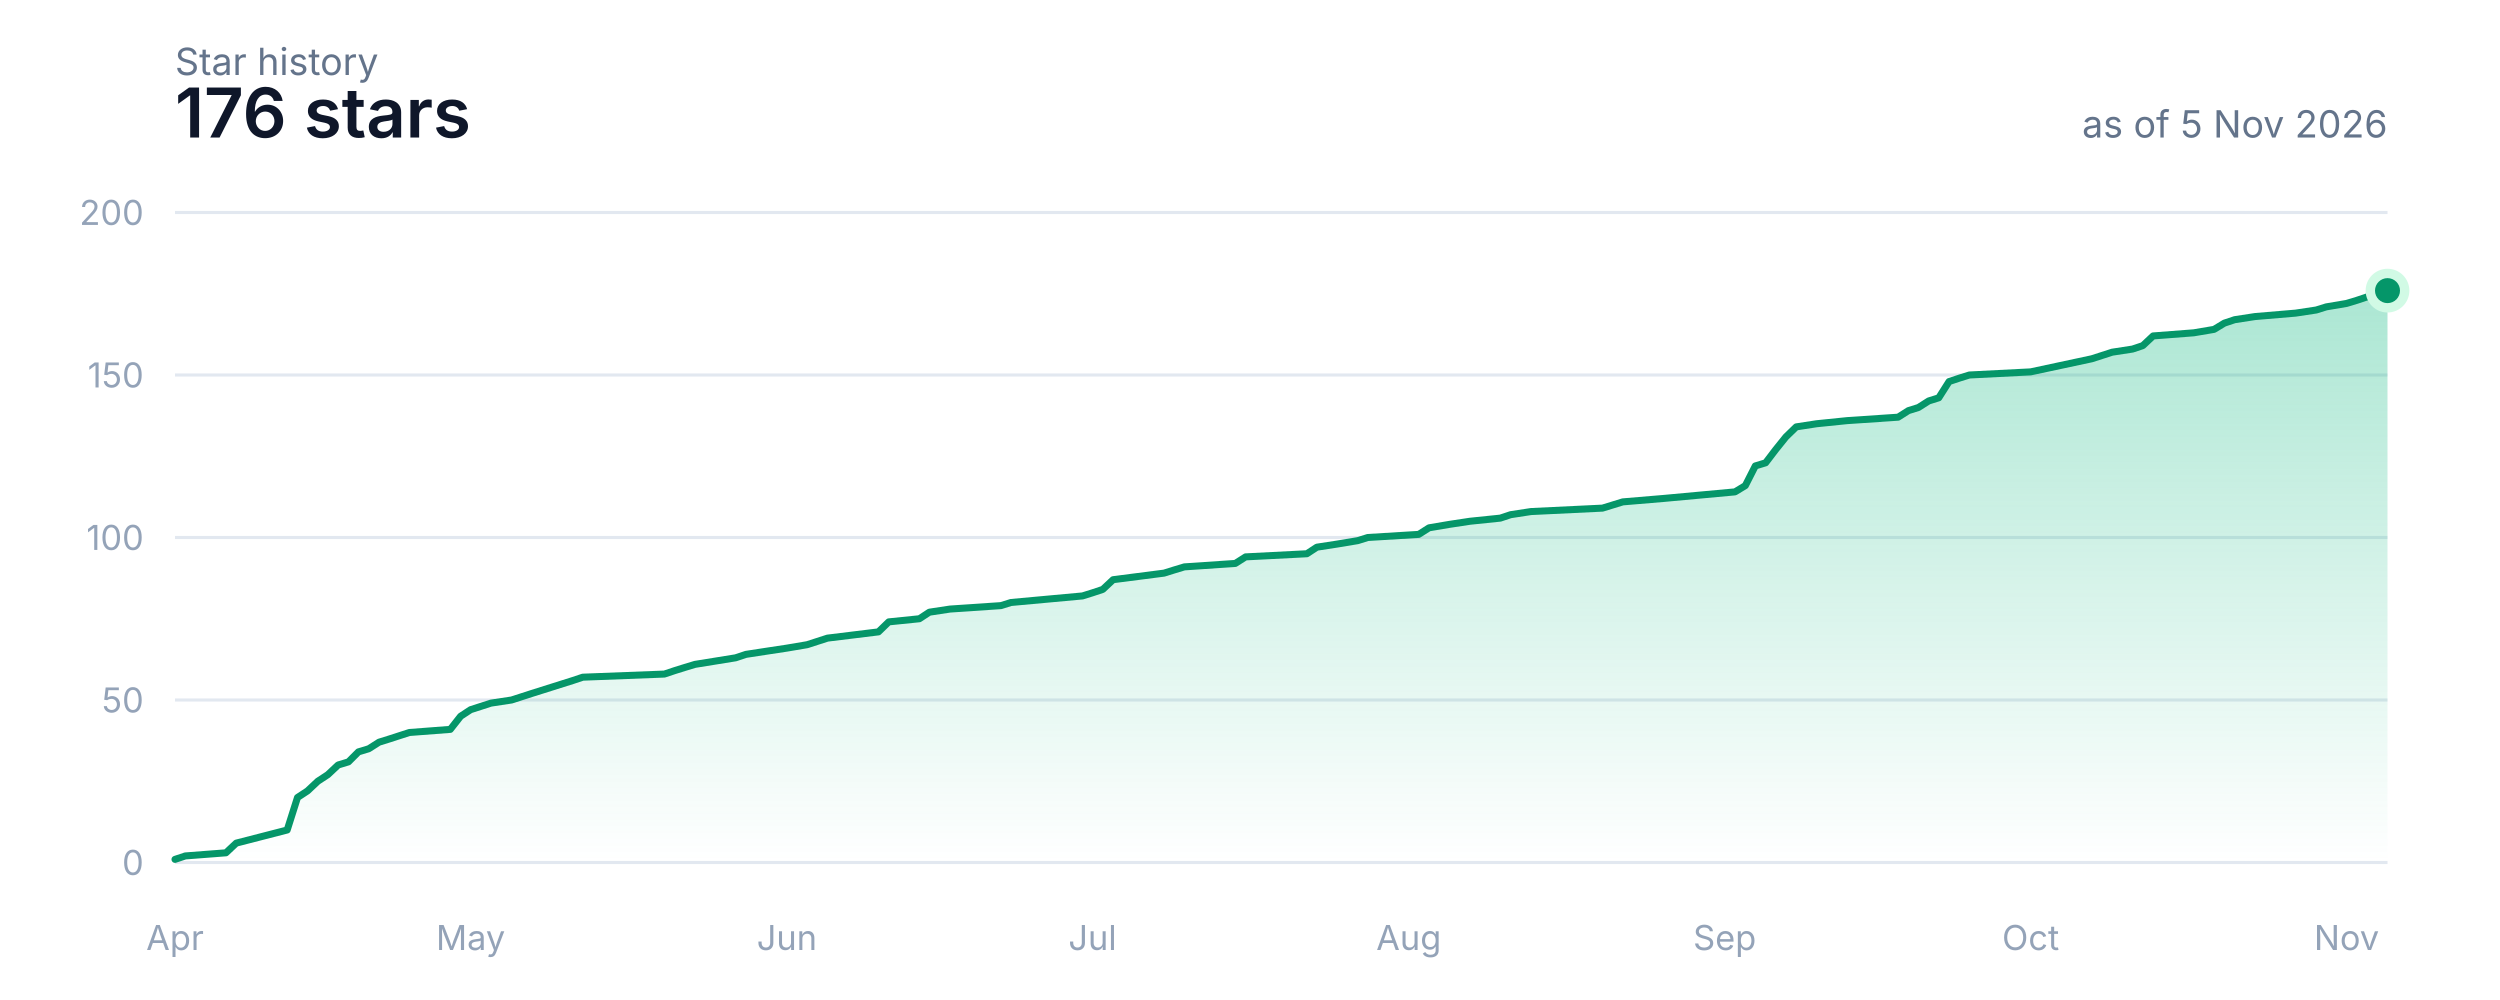
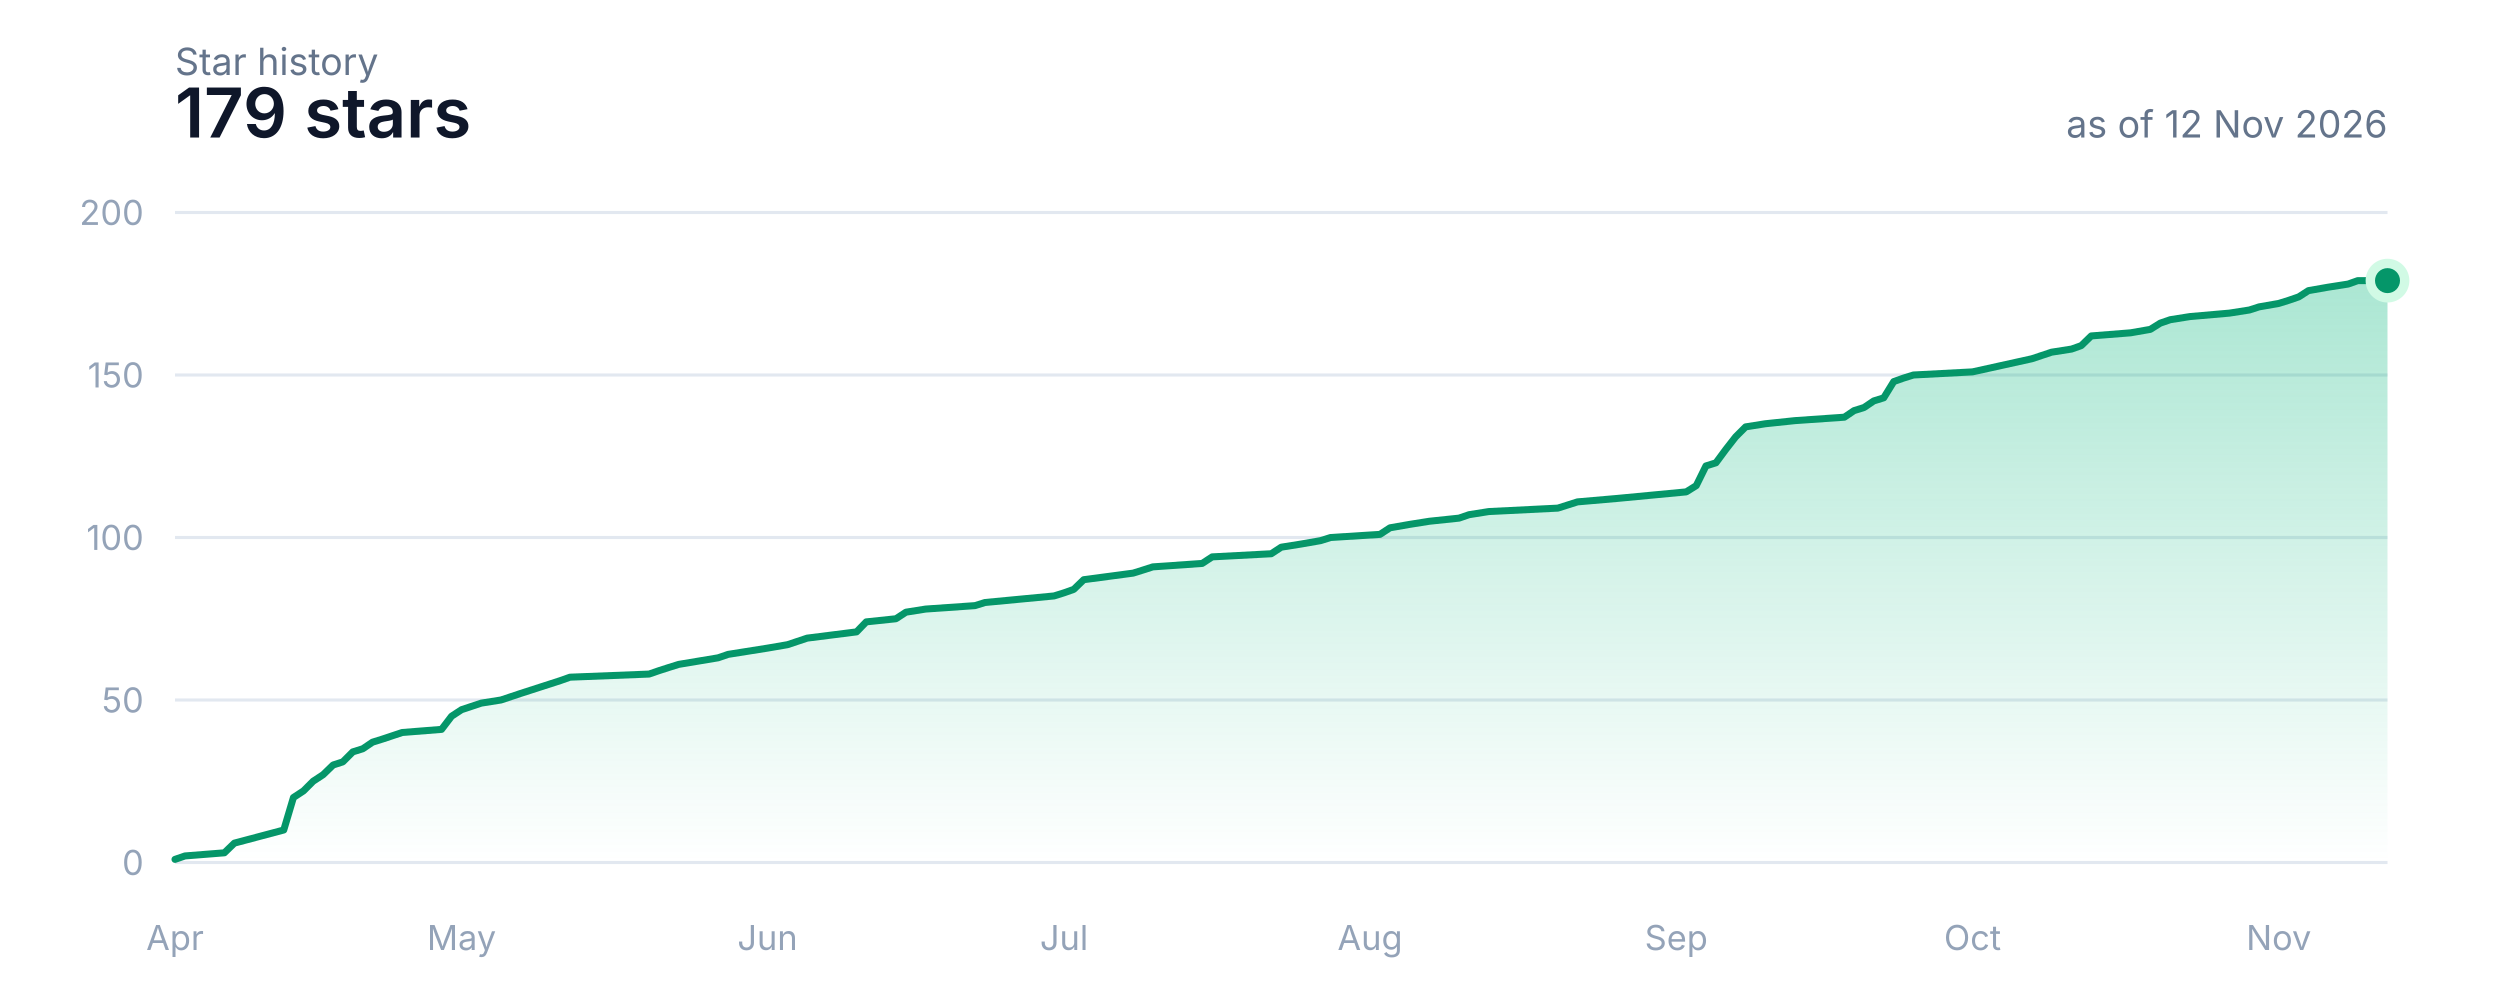
- <svg xmlns="http://www.w3.org/2000/svg" width="800" height="320" viewBox="0 0 800 320" role="img" aria-label="OpenSRE GitHub star history, 176 stars as of 2026-11-05">
+ <svg xmlns="http://www.w3.org/2000/svg" width="800" height="320" viewBox="0 0 800 320" role="img" aria-label="OpenSRE GitHub star history, 179 stars as of 2026-11-12">
  <rect width="100%" height="100%" fill="#ffffff" />
  <text x="56" y="24" fill="#64748b" font-family="ui-sans-serif, system-ui, -apple-system, sans-serif" font-size="12">Star history</text>
-   <text x="56" y="44" fill="#0f172a" font-family="ui-sans-serif, system-ui, -apple-system, sans-serif" font-size="22" font-weight="600">176 stars</text>
-   <text x="764" y="44" fill="#64748b" font-family="ui-sans-serif, system-ui, -apple-system, sans-serif" font-size="12" text-anchor="end">as of 5 Nov 2026</text>
+   <text x="56" y="44" fill="#0f172a" font-family="ui-sans-serif, system-ui, -apple-system, sans-serif" font-size="22" font-weight="600">179 stars</text>
+   <text x="764" y="44" fill="#64748b" font-family="ui-sans-serif, system-ui, -apple-system, sans-serif" font-size="12" text-anchor="end">as of 12 Nov 2026</text>
  <g font-family="ui-sans-serif, system-ui, -apple-system, sans-serif">
    <line x1="56" y1="276.0" x2="764" y2="276.0" stroke="#e2e8f0" stroke-width="1" />
    <text x="46" y="276.0" fill="#94a3b8" font-size="11" text-anchor="end" dominant-baseline="middle">0</text>
    <line x1="56" y1="224.0" x2="764" y2="224.0" stroke="#e2e8f0" stroke-width="1" />
    <text x="46" y="224.0" fill="#94a3b8" font-size="11" text-anchor="end" dominant-baseline="middle">50</text>
    <line x1="56" y1="172.0" x2="764" y2="172.0" stroke="#e2e8f0" stroke-width="1" />
    <text x="46" y="172.0" fill="#94a3b8" font-size="11" text-anchor="end" dominant-baseline="middle">100</text>
    <line x1="56" y1="120.0" x2="764" y2="120.0" stroke="#e2e8f0" stroke-width="1" />
    <text x="46" y="120.0" fill="#94a3b8" font-size="11" text-anchor="end" dominant-baseline="middle">150</text>
    <line x1="56" y1="68.0" x2="764" y2="68.0" stroke="#e2e8f0" stroke-width="1" />
    <text x="46" y="68.0" fill="#94a3b8" font-size="11" text-anchor="end" dominant-baseline="middle">200</text>
    <text x="56.0" y="304" fill="#94a3b8" font-size="11" text-anchor="middle">Apr</text>
-     <text x="150.6" y="304" fill="#94a3b8" font-size="11" text-anchor="middle">May</text>
-     <text x="251.8" y="304" fill="#94a3b8" font-size="11" text-anchor="middle">Jun</text>
-     <text x="349.6" y="304" fill="#94a3b8" font-size="11" text-anchor="middle">Jul</text>
-     <text x="450.8" y="304" fill="#94a3b8" font-size="11" text-anchor="middle">Aug</text>
-     <text x="551.9" y="304" fill="#94a3b8" font-size="11" text-anchor="middle">Sep</text>
-     <text x="649.8" y="304" fill="#94a3b8" font-size="11" text-anchor="middle">Oct</text>
-     <text x="750.9" y="304" fill="#94a3b8" font-size="11" text-anchor="middle">Nov</text>
+     <text x="147.7" y="304" fill="#94a3b8" font-size="11" text-anchor="middle">May</text>
+     <text x="245.6" y="304" fill="#94a3b8" font-size="11" text-anchor="middle">Jun</text>
+     <text x="340.5" y="304" fill="#94a3b8" font-size="11" text-anchor="middle">Jul</text>
+     <text x="438.4" y="304" fill="#94a3b8" font-size="11" text-anchor="middle">Aug</text>
+     <text x="536.4" y="304" fill="#94a3b8" font-size="11" text-anchor="middle">Sep</text>
+     <text x="631.2" y="304" fill="#94a3b8" font-size="11" text-anchor="middle">Oct</text>
+     <text x="729.2" y="304" fill="#94a3b8" font-size="11" text-anchor="middle">Nov</text>
  </g>
  <defs>
    <linearGradient id="fill-light" x1="0" y1="0" x2="0" y2="1">
      <stop offset="0%" stop-color="#10b981" stop-opacity="0.35" />
      <stop offset="100%" stop-color="#10b981" stop-opacity="0" />
    </linearGradient>
  </defs>
-   <path d="M56.0,275.0 L59.3,273.9 L72.3,272.9 L75.6,269.8 L91.9,265.6 L95.2,255.2 L98.4,253.1 L101.7,250.0 L104.9,247.9 L108.2,244.8 L111.5,243.8 L114.7,240.6 L118.0,239.6 L121.3,237.5 L124.5,236.5 L131.0,234.4 L144.1,233.4 L147.4,229.2 L150.6,227.1 L157.1,225.0 L163.7,224.0 L170.2,221.9 L183.2,217.8 L186.5,216.7 L212.6,215.7 L215.9,214.6 L219.1,213.6 L222.4,212.6 L235.4,210.5 L238.7,209.4 L245.2,208.4 L251.8,207.4 L258.3,206.3 L264.8,204.2 L281.1,202.2 L284.4,199.0 L294.2,198.0 L297.4,195.9 L304.0,194.9 L320.3,193.8 L323.5,192.8 L346.4,190.7 L349.6,189.7 L352.9,188.6 L356.2,185.5 L372.5,183.4 L375.7,182.4 L379.0,181.4 L395.3,180.3 L398.6,178.2 L418.2,177.2 L421.4,175.1 L427.9,174.1 L434.5,173.0 L437.7,172.0 L454.0,171.0 L457.3,168.9 L463.8,167.8 L470.4,166.8 L480.1,165.8 L483.4,164.7 L489.9,163.7 L512.8,162.6 L519.3,160.6 L532.4,159.5 L555.2,157.4 L558.5,155.4 L561.7,149.1 L565.0,148.1 L568.2,143.9 L571.5,139.8 L574.8,136.6 L581.3,135.6 L591.1,134.6 L607.4,133.5 L610.7,131.4 L613.9,130.4 L617.2,128.3 L620.4,127.3 L623.7,122.1 L627.0,121.0 L630.2,120.0 L649.8,119.0 L669.4,114.8 L675.9,112.7 L682.4,111.7 L685.7,110.6 L689.0,107.5 L702.0,106.5 L708.5,105.4 L711.8,103.4 L715.1,102.3 L721.6,101.3 L734.6,100.2 L741.2,99.2 L744.4,98.2 L750.9,97.1 L754.2,96.1 L757.5,95.0 L760.7,93.0 L764.0,93.0 L764.0,276.0 L56.0,276.0 Z" fill="url(#fill-light)" />
-   <path d="M56.0,275.0 L59.3,273.9 L72.3,272.9 L75.6,269.8 L91.9,265.6 L95.2,255.2 L98.4,253.1 L101.7,250.0 L104.9,247.9 L108.2,244.8 L111.5,243.8 L114.7,240.6 L118.0,239.6 L121.3,237.5 L124.5,236.5 L131.0,234.4 L144.1,233.4 L147.4,229.2 L150.6,227.1 L157.1,225.0 L163.7,224.0 L170.2,221.9 L183.2,217.8 L186.5,216.7 L212.6,215.7 L215.9,214.6 L219.1,213.6 L222.4,212.6 L235.4,210.5 L238.7,209.4 L245.2,208.4 L251.8,207.4 L258.3,206.3 L264.8,204.2 L281.1,202.2 L284.4,199.0 L294.2,198.0 L297.4,195.9 L304.0,194.9 L320.3,193.8 L323.5,192.8 L346.4,190.7 L349.6,189.7 L352.9,188.6 L356.2,185.5 L372.5,183.4 L375.7,182.4 L379.0,181.4 L395.3,180.3 L398.6,178.2 L418.2,177.2 L421.4,175.1 L427.9,174.1 L434.5,173.0 L437.7,172.0 L454.0,171.0 L457.3,168.9 L463.8,167.8 L470.4,166.8 L480.1,165.8 L483.4,164.7 L489.9,163.7 L512.8,162.6 L519.3,160.6 L532.4,159.5 L555.2,157.4 L558.5,155.4 L561.7,149.1 L565.0,148.1 L568.2,143.9 L571.5,139.8 L574.8,136.6 L581.3,135.6 L591.1,134.6 L607.4,133.5 L610.7,131.4 L613.9,130.4 L617.2,128.3 L620.4,127.3 L623.7,122.1 L627.0,121.0 L630.2,120.0 L649.8,119.0 L669.4,114.8 L675.9,112.7 L682.4,111.7 L685.7,110.6 L689.0,107.5 L702.0,106.5 L708.5,105.4 L711.8,103.4 L715.1,102.3 L721.6,101.3 L734.6,100.2 L741.2,99.2 L744.4,98.2 L750.9,97.1 L754.2,96.1 L757.5,95.0 L760.7,93.0 L764.0,93.0" fill="none" stroke="#059669" stroke-width="2.25" stroke-linecap="round" stroke-linejoin="round" />
-   <circle cx="764.0" cy="93.0" r="7" fill="#d1fae5" />
-   <circle cx="764.0" cy="93.0" r="4" fill="#059669" />
+   <path d="M56.0,275.0 L59.2,273.9 L71.8,272.9 L75.0,269.8 L90.8,265.6 L93.9,255.2 L97.1,253.1 L100.2,250.0 L103.4,247.9 L106.6,244.8 L109.7,243.8 L112.9,240.6 L116.1,239.6 L119.2,237.5 L122.4,236.5 L128.7,234.4 L141.3,233.4 L144.5,229.2 L147.7,227.1 L154.0,225.0 L160.3,224.0 L166.6,221.9 L179.3,217.8 L182.4,216.7 L207.7,215.7 L210.9,214.6 L214.0,213.6 L217.2,212.6 L229.8,210.5 L233.0,209.4 L239.3,208.4 L245.6,207.4 L252.0,206.3 L258.3,204.2 L274.1,202.2 L277.2,199.0 L286.7,198.0 L289.9,195.9 L296.2,194.9 L312.0,193.8 L315.2,192.8 L337.3,190.7 L340.5,189.7 L343.6,188.6 L346.8,185.5 L362.6,183.4 L365.8,182.4 L368.9,181.4 L384.7,180.3 L387.9,178.2 L406.8,177.2 L410.0,175.1 L416.3,174.1 L422.6,173.0 L425.8,172.0 L441.6,171.0 L444.8,168.9 L451.1,167.8 L457.4,166.8 L466.9,165.8 L470.1,164.7 L476.4,163.7 L498.5,162.6 L504.8,160.6 L517.5,159.5 L539.6,157.4 L542.8,155.4 L545.9,149.1 L549.1,148.1 L552.2,143.9 L555.4,139.8 L558.6,136.6 L564.9,135.6 L574.4,134.6 L590.2,133.5 L593.3,131.4 L596.5,130.4 L599.6,128.3 L602.8,127.3 L606.0,122.1 L609.1,121.0 L612.3,120.0 L631.2,119.0 L650.2,114.8 L656.5,112.7 L662.9,111.7 L666.0,110.6 L669.2,107.5 L681.8,106.5 L688.1,105.4 L691.3,103.4 L694.5,102.3 L700.8,101.3 L713.4,100.2 L719.8,99.2 L722.9,98.2 L729.2,97.1 L732.4,96.1 L735.6,95.0 L738.7,93.0 L745.0,91.9 L751.4,90.9 L754.5,89.8 L764.0,89.8 L764.0,276.0 L56.0,276.0 Z" fill="url(#fill-light)" />
+   <path d="M56.0,275.0 L59.2,273.9 L71.8,272.9 L75.0,269.8 L90.8,265.6 L93.9,255.2 L97.1,253.1 L100.2,250.0 L103.4,247.9 L106.6,244.8 L109.7,243.8 L112.9,240.6 L116.1,239.6 L119.2,237.5 L122.4,236.5 L128.7,234.4 L141.3,233.4 L144.5,229.2 L147.7,227.1 L154.0,225.0 L160.3,224.0 L166.6,221.9 L179.3,217.8 L182.4,216.7 L207.7,215.7 L210.9,214.6 L214.0,213.6 L217.2,212.6 L229.8,210.5 L233.0,209.4 L239.3,208.4 L245.6,207.4 L252.0,206.3 L258.3,204.2 L274.1,202.2 L277.2,199.0 L286.7,198.0 L289.9,195.9 L296.2,194.9 L312.0,193.8 L315.2,192.8 L337.3,190.7 L340.5,189.7 L343.6,188.6 L346.8,185.5 L362.6,183.4 L365.8,182.4 L368.9,181.4 L384.7,180.3 L387.9,178.2 L406.8,177.2 L410.0,175.1 L416.3,174.1 L422.6,173.0 L425.8,172.0 L441.6,171.0 L444.8,168.9 L451.1,167.8 L457.4,166.8 L466.9,165.8 L470.1,164.7 L476.4,163.7 L498.5,162.6 L504.8,160.6 L517.5,159.5 L539.6,157.4 L542.8,155.4 L545.9,149.1 L549.1,148.1 L552.2,143.9 L555.4,139.8 L558.6,136.6 L564.9,135.6 L574.4,134.6 L590.2,133.5 L593.3,131.4 L596.5,130.4 L599.6,128.3 L602.8,127.3 L606.0,122.1 L609.1,121.0 L612.3,120.0 L631.2,119.0 L650.2,114.8 L656.5,112.7 L662.9,111.7 L666.0,110.6 L669.2,107.5 L681.8,106.5 L688.1,105.4 L691.3,103.4 L694.5,102.3 L700.8,101.3 L713.4,100.2 L719.8,99.2 L722.9,98.2 L729.2,97.1 L732.4,96.1 L735.6,95.0 L738.7,93.0 L745.0,91.9 L751.4,90.9 L754.5,89.8 L764.0,89.8" fill="none" stroke="#059669" stroke-width="2.25" stroke-linecap="round" stroke-linejoin="round" />
+   <circle cx="764.0" cy="89.8" r="7" fill="#d1fae5" />
+   <circle cx="764.0" cy="89.8" r="4" fill="#059669" />
</svg>
